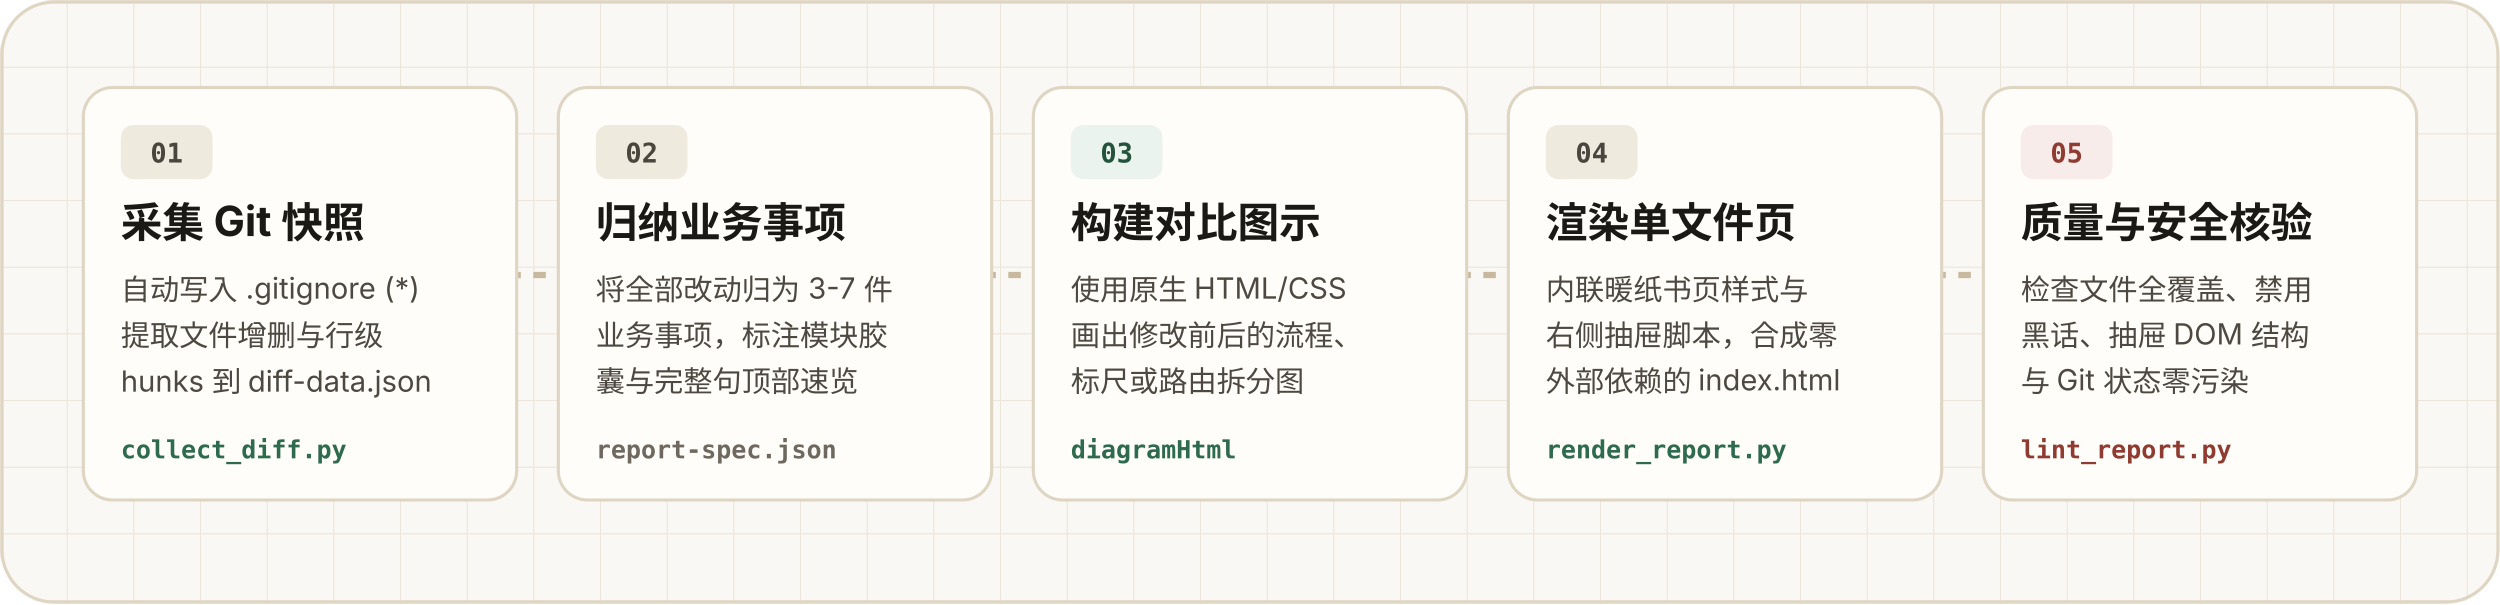
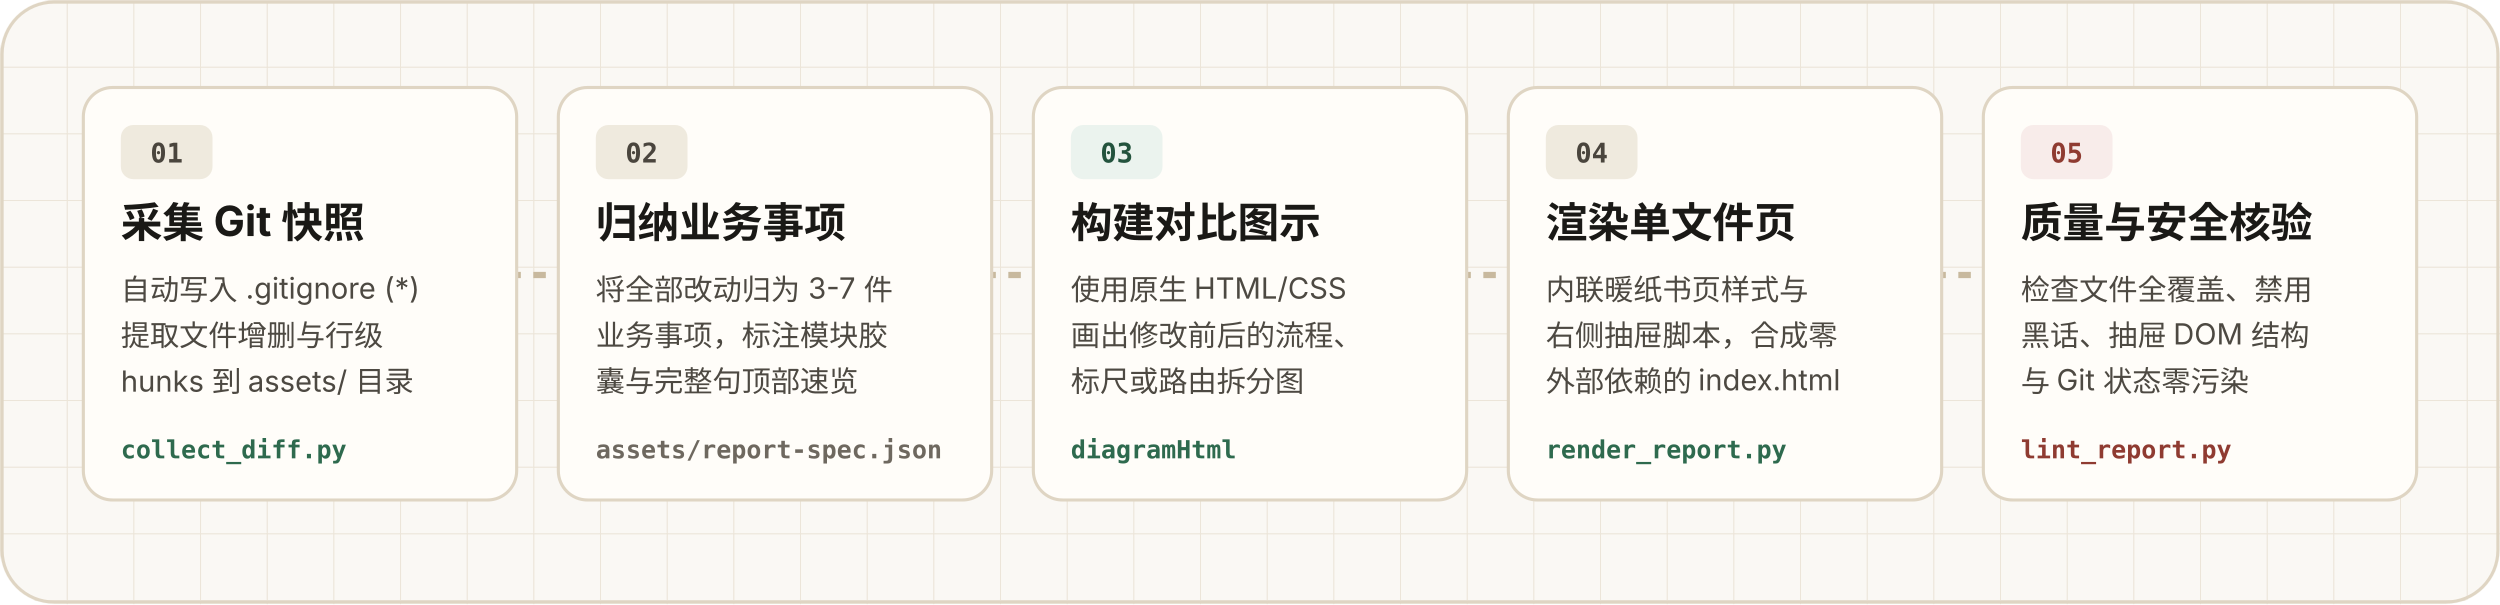
<svg xmlns="http://www.w3.org/2000/svg" width="1200" height="290" viewBox="0 0 1200 290" role="img" aria-labelledby="title desc">
  <defs>
    <pattern id="g-wf" width="32" height="32" patternUnits="userSpaceOnUse">
      <path d="M32 0H0V32" fill="none" stroke="#DFD5C3" stroke-width="1" stroke-opacity="0.55" />
    </pattern>
  </defs>
  <rect width="1200" height="290" rx="26" fill="#FAF8F4" />
  <rect width="1200" height="290" rx="26" fill="url(#g-wf)" />
  <rect x="1" y="1" width="1198" height="288" rx="25" fill="none" stroke="#DFD5C3" stroke-width="1.5" />
  <g font-family="-apple-system,BlinkMacSystemFont,'Segoe UI','PingFang SC',sans-serif">
    <path d="M160 132H1040" stroke="#C8B99E" stroke-width="3" stroke-dasharray="6 6" />
    <g transform="translate(40 42)">
      <rect width="208" height="198" rx="14" fill="#FFFDF9" stroke="#DFD5C3" stroke-width="1.5" />
      <rect x="18" y="18" width="44" height="26" rx="6" fill="#EFEADE" />
      <text x="40" y="36" text-anchor="middle" fill="#4A453D" font-family="ui-monospace,'SFMono-Regular',Menlo,monospace" font-size="13" font-weight="700">01</text>
      <text x="18" y="72" fill="#1A1916" font-size="20" font-weight="750">采集 Git 快照</text>
      <text x="18" y="102" fill="#4D4942" font-size="14">自动写入 .gitignore (*)</text>
      <text x="18" y="124" fill="#4D4942" font-size="14">提取文件增删与行级</text>
-       <text x="18" y="146" fill="#4D4942" font-size="14">hunks 到 diff-data.json</text>
+       <text x="18" y="146" fill="#4D4942" font-size="14">hunks 到 assets/ 目录</text>
      <text x="18" y="178" fill="#2E6A4E" font-family="ui-monospace,'SFMono-Regular',Menlo,monospace" font-size="12" font-weight="700">collect_diff.py</text>
    </g>
    <g transform="translate(268 42)">
      <rect width="208" height="198" rx="14" fill="#FFFDF9" stroke="#DFD5C3" stroke-width="1.5" />
      <rect x="18" y="18" width="44" height="26" rx="6" fill="#EFEADE" />
      <text x="40" y="36" text-anchor="middle" fill="#4A453D" font-family="ui-monospace,'SFMono-Regular',Menlo,monospace" font-size="13" font-weight="700">02</text>
      <text x="18" y="72" fill="#1A1916" font-size="20" font-weight="750">归纳业务事项</text>
      <text x="18" y="102" fill="#4D4942" font-size="14">将全部改动归为 3-7 件</text>
      <text x="18" y="124" fill="#4D4942" font-size="14">业务事项，标注模块胶</text>
      <text x="18" y="146" fill="#4D4942" font-size="14">囊与完整句顶部速览</text>
-       <text x="18" y="178" fill="#6E685F" font-family="ui-monospace,'SFMono-Regular',Menlo,monospace" font-size="12" font-weight="700">report-spec.json</text>
+       <text x="18" y="178" fill="#6E685F" font-family="ui-monospace,'SFMono-Regular',Menlo,monospace" font-size="12" font-weight="700">assets/report-spec.json</text>
    </g>
    <g transform="translate(496 42)">
      <rect width="208" height="198" rx="14" fill="#FFFDF9" stroke="#DFD5C3" stroke-width="1.5" />
      <rect x="18" y="18" width="44" height="26" rx="6" fill="#EBF3EE" />
      <text x="40" y="36" text-anchor="middle" fill="#23533D" font-family="ui-monospace,'SFMono-Regular',Menlo,monospace" font-size="13" font-weight="700">03</text>
      <text x="18" y="72" fill="#1A1916" font-size="20" font-weight="750">构建对比图示</text>
      <text x="18" y="102" fill="#4D4942" font-size="14">使用原生 HTML/CSS</text>
      <text x="18" y="124" fill="#4D4942" font-size="14">画出修改前后的流程、</text>
      <text x="18" y="146" fill="#4D4942" font-size="14">标尺或路由拆分图</text>
      <text x="18" y="178" fill="#2E6A4E" font-family="ui-monospace,'SFMono-Regular',Menlo,monospace" font-size="12" font-weight="700">diagramHtml</text>
    </g>
    <g transform="translate(724 42)">
      <rect width="208" height="198" rx="14" fill="#FFFDF9" stroke="#DFD5C3" stroke-width="1.5" />
      <rect x="18" y="18" width="44" height="26" rx="6" fill="#EFEADE" />
      <text x="40" y="36" text-anchor="middle" fill="#4A453D" font-family="ui-monospace,'SFMono-Regular',Menlo,monospace" font-size="13" font-weight="700">04</text>
      <text x="18" y="72" fill="#1A1916" font-size="20" font-weight="750">渲染单文件页</text>
      <text x="18" y="102" fill="#4D4942" font-size="14">内联暖纸书页样式与</text>
      <text x="18" y="124" fill="#4D4942" font-size="14">右侧抽屉脚本，合成零</text>
      <text x="18" y="146" fill="#4D4942" font-size="14">外部依赖的 index.html</text>
      <text x="18" y="178" fill="#2E6A4E" font-family="ui-monospace,'SFMono-Regular',Menlo,monospace" font-size="12" font-weight="700">render_report.py</text>
    </g>
    <g transform="translate(952 42)">
      <rect width="208" height="198" rx="14" fill="#FFFDF9" stroke="#DFD5C3" stroke-width="1.5" />
      <rect x="18" y="18" width="44" height="26" rx="6" fill="#F8ECEA" />
      <text x="40" y="36" text-anchor="middle" fill="#8F3B31" font-family="ui-monospace,'SFMono-Regular',Menlo,monospace" font-size="13" font-weight="700">05</text>
      <text x="18" y="72" fill="#1A1916" font-size="20" font-weight="750">质量与安全核验</text>
      <text x="18" y="102" fill="#4D4942" font-size="14">检查文件全覆盖、禁用</text>
      <text x="18" y="124" fill="#4D4942" font-size="14">黑话、抽屉 DOM 结构</text>
      <text x="18" y="146" fill="#4D4942" font-size="14">与 Git 状态零污染</text>
      <text x="18" y="178" fill="#8F3B31" font-family="ui-monospace,'SFMono-Regular',Menlo,monospace" font-size="12" font-weight="700">lint_report.py</text>
    </g>
  </g>
</svg>
